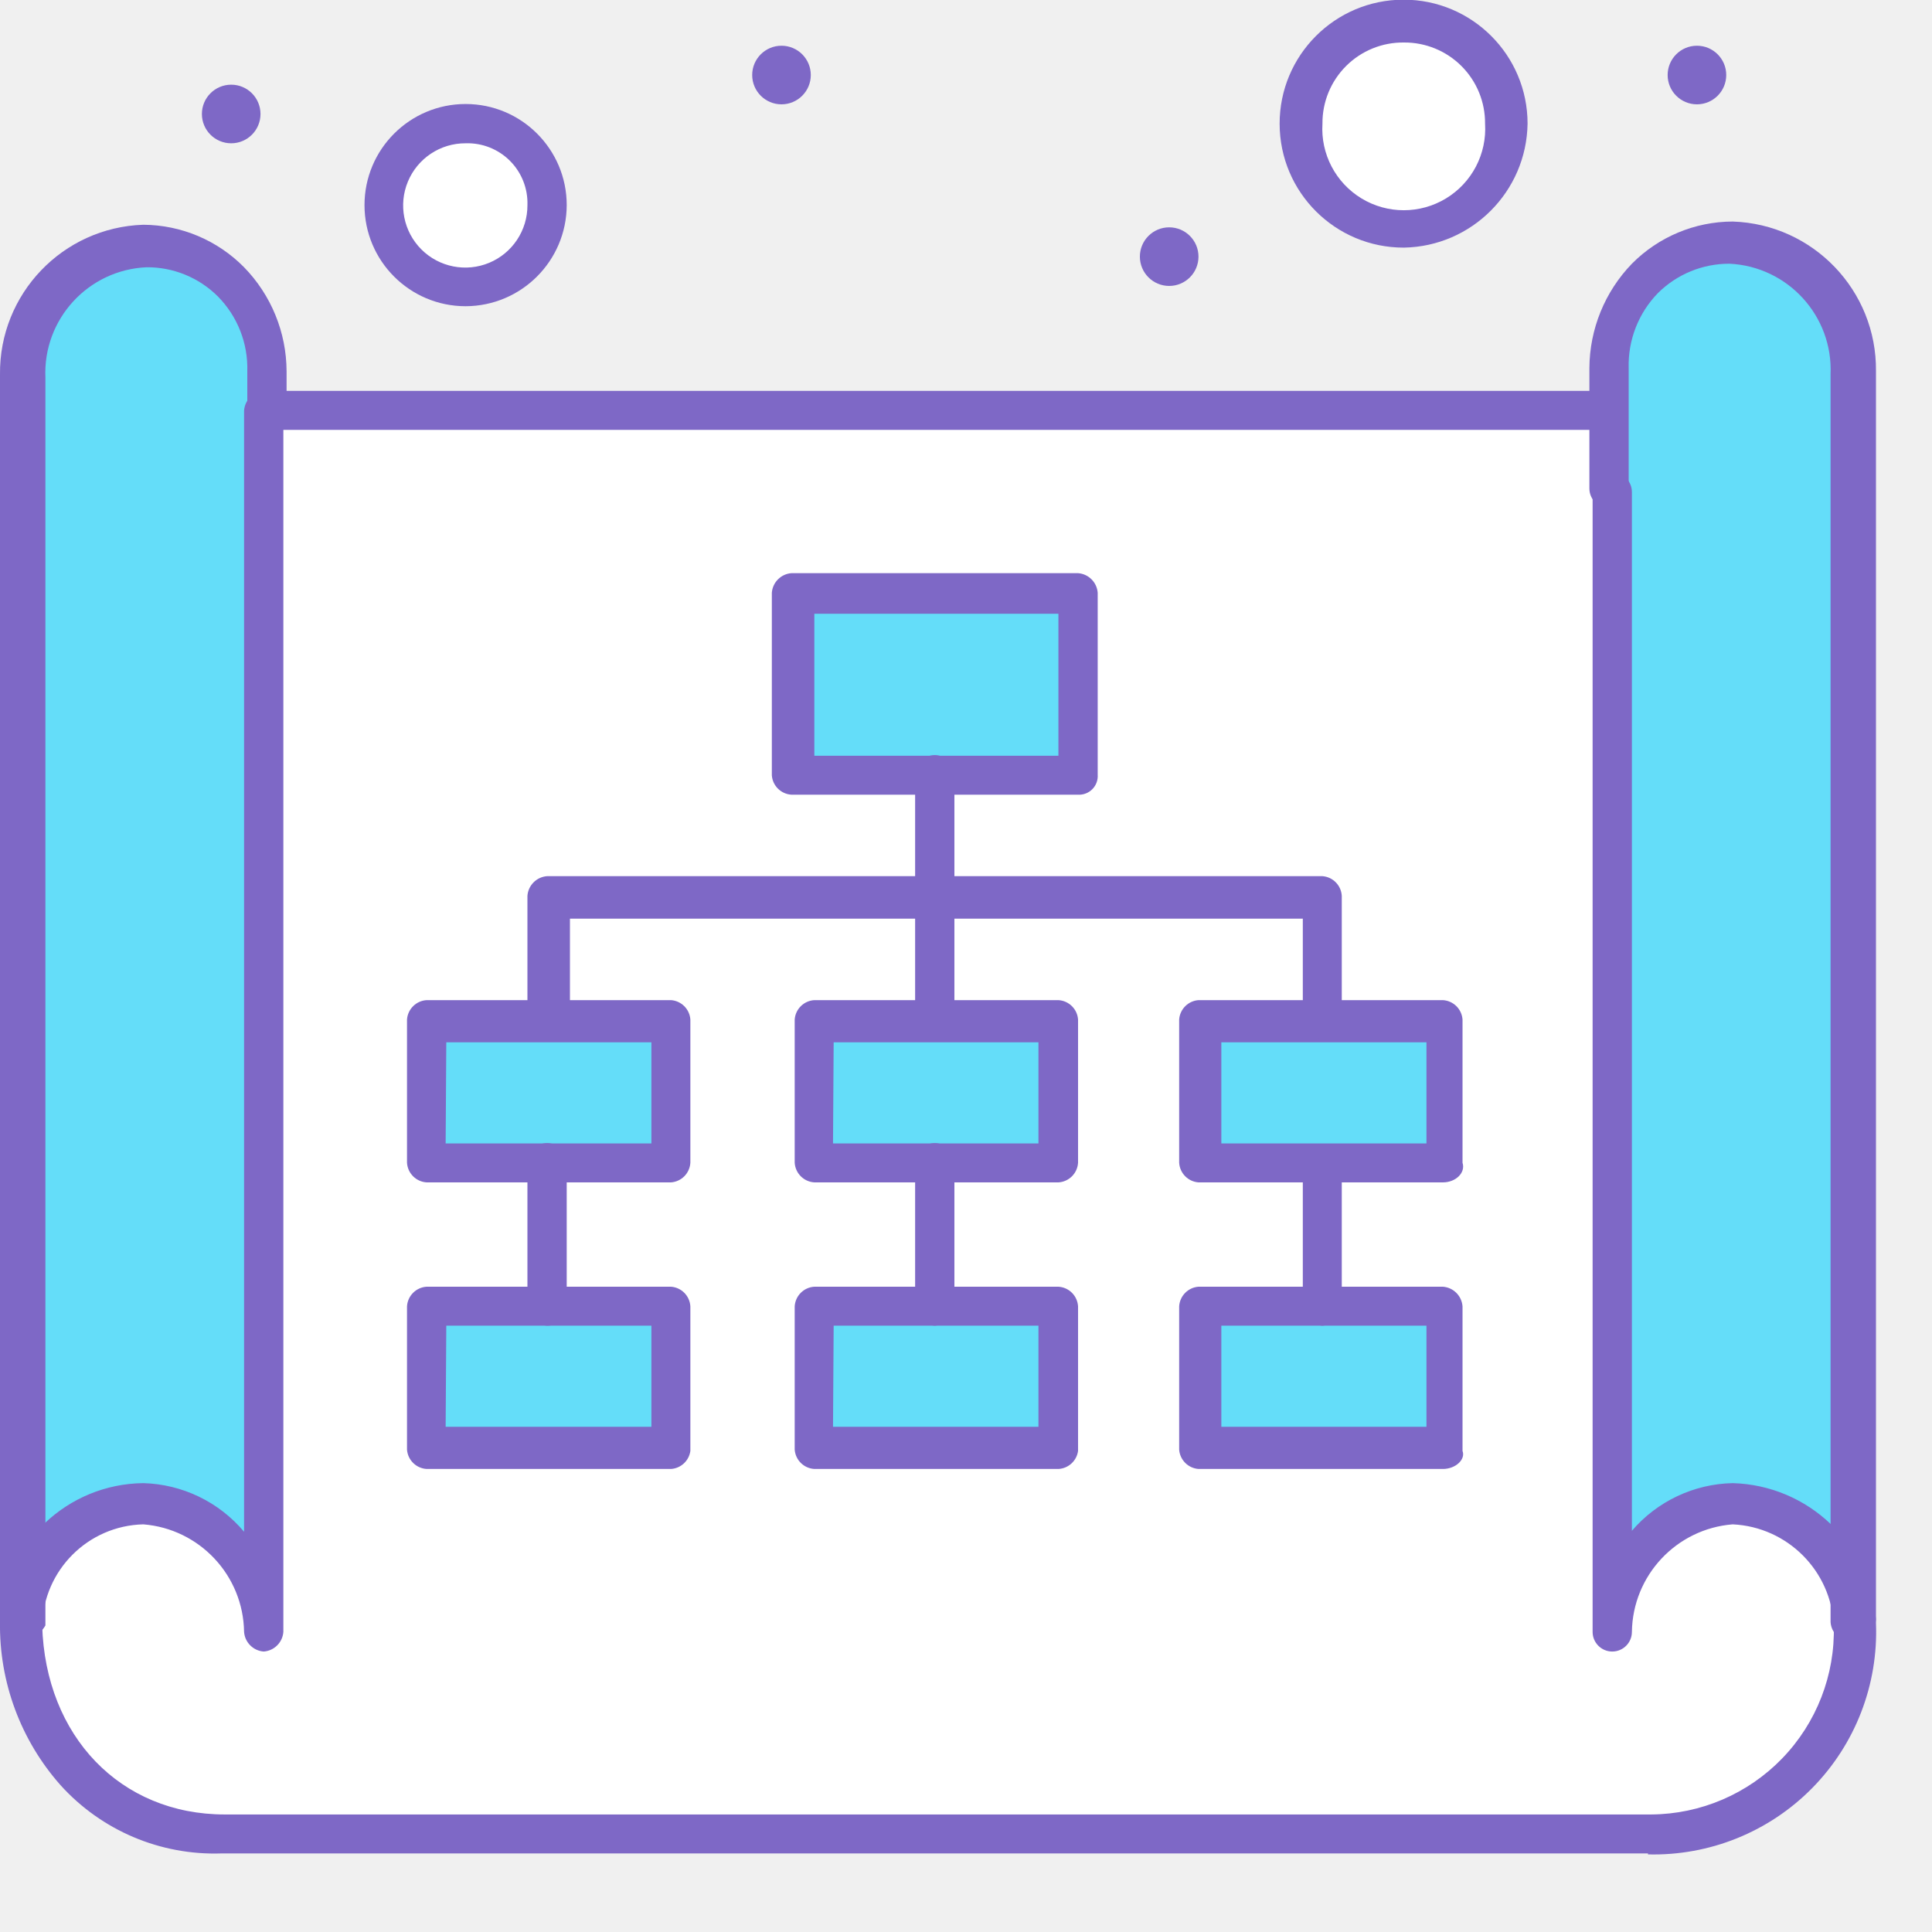
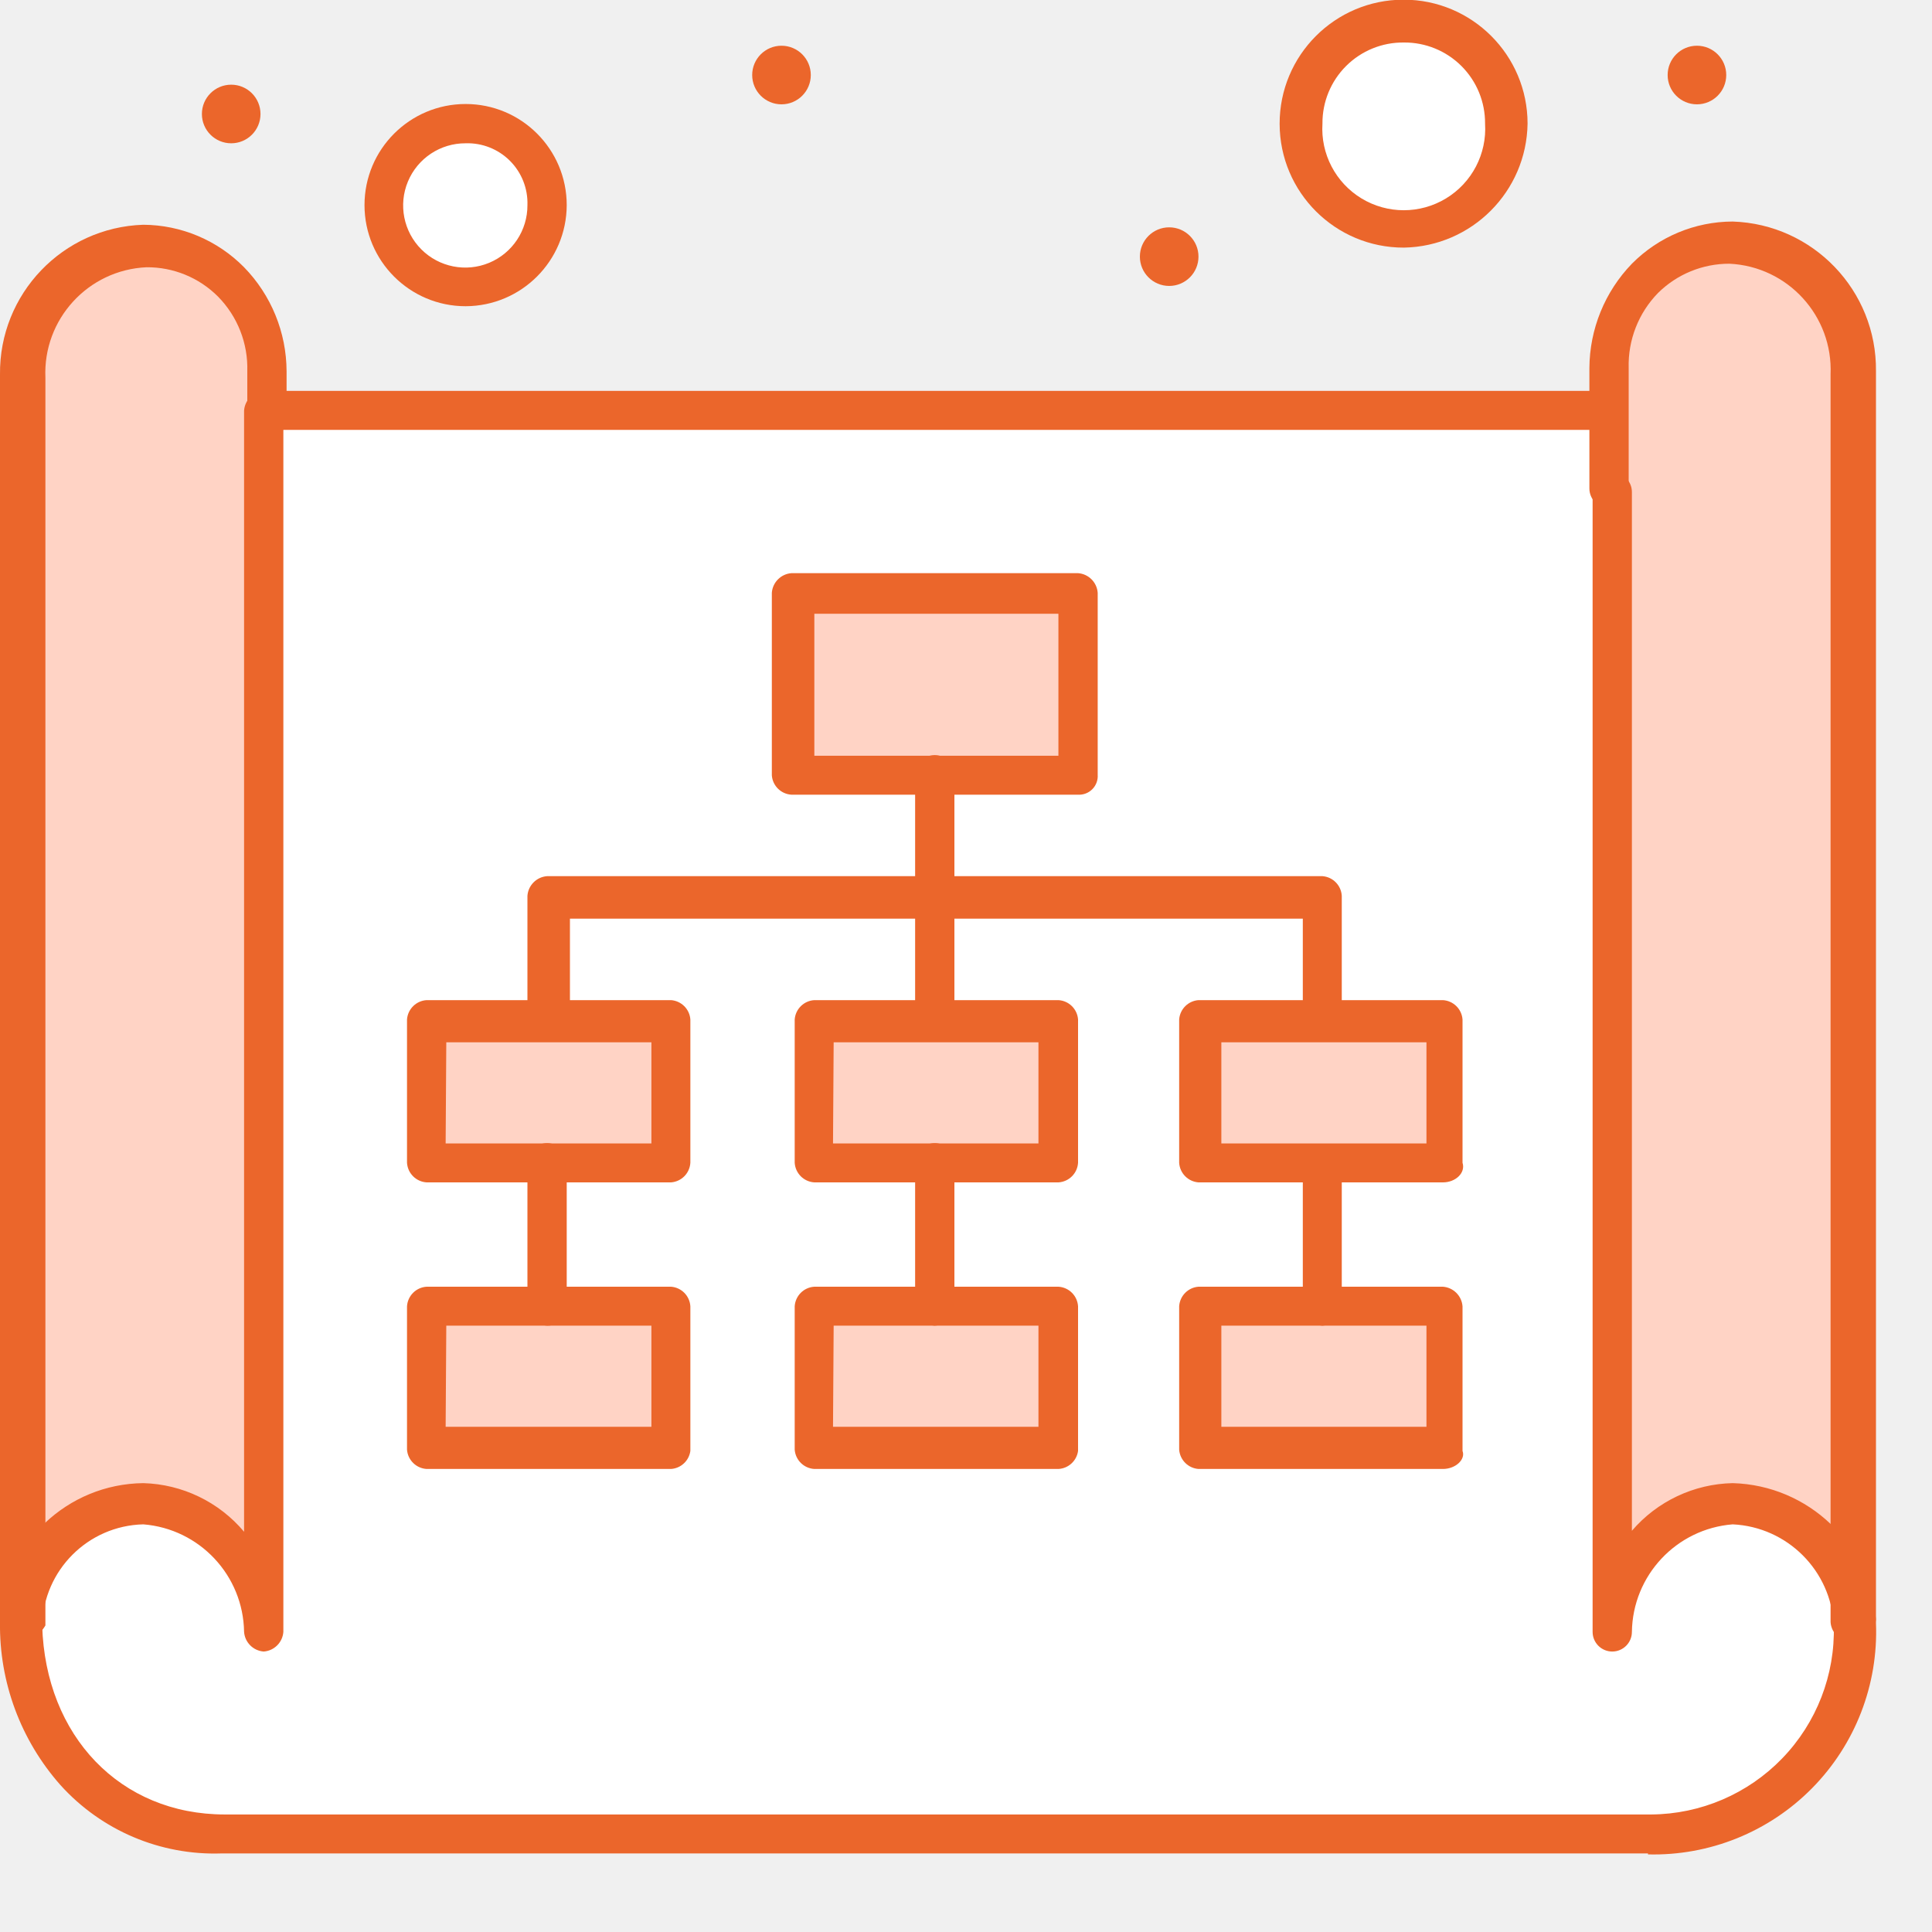
<svg xmlns="http://www.w3.org/2000/svg" width="60" height="60" viewBox="0 0 60 60" fill="none">
  <defs>
-     <style>.cls-1{fill:#fff;}.cls-2{fill:#64ddf9;}.cls-3{fill:#7e68c6;}</style>
+     <style>.cls-1{fill:#fff;}.cls-2{fill:#ffd3c5;}.cls-3{fill:#eb662b;}</style>
  </defs>
  <g id="_62_Map_Site_Site_Map_Page" data-name="62, Map, Site, Site Map, Page">
    <path class="cls-1" d="M58.32,51.32h0c-.1,3.64-2.63,6.57-6.27,6.57H7.85a6.25,6.25,0,0,1-6.28-6.57h0a3.9,3.9,0,0,1,3.85-3.75,4,4,0,0,1,3.74,4V13.59H50.84V51.52a4,4,0,0,1,3.74-4A3.87,3.87,0,0,1,58.32,51.32Z" transform="translate(-0.87 -0.94)" />
    <polygon class="cls-2" points="33.48 18.41 33.48 24.08 29.03 24.08 24.58 24.08 24.58 18.41 33.48 18.41" />
    <path class="cls-2" d="M58.32,51.11v.21h0a3.89,3.89,0,0,0-3.84-3.75,4,4,0,0,0-3.74,4V12.47a4,4,0,0,1,1.11-2.83,3.67,3.67,0,0,1,2.63-1.11,4,4,0,0,1,3.84,4V51.11Z" transform="translate(-0.87 -0.94)" />
    <path class="cls-3" d="M53.57,2.36a.91.91,0,1,1-.91.91A.91.91,0,0,1,53.57,2.36Z" transform="translate(-0.87 -0.94)" />
    <path class="cls-1" d="M44.47,1.65a3.14,3.14,0,1,1-3.14,3.13A3.09,3.09,0,0,1,44.47,1.65Z" transform="translate(-0.87 -0.94)" />
    <polygon class="cls-2" points="44.81 40.56 44.81 44.91 37.23 44.91 37.23 40.56 41.07 40.56 44.81 40.56" />
    <polygon class="cls-2" points="44.81 31.66 44.81 36.11 41.07 36.11 37.23 36.11 37.23 31.66 41.07 31.66 44.81 31.66" />
    <path class="cls-3" d="M37.18,8a.91.91,0,1,1-.91.91A.91.91,0,0,1,37.18,8Z" transform="translate(-0.87 -0.94)" />
    <polygon class="cls-2" points="32.88 40.56 32.88 44.91 25.29 44.91 25.29 40.56 29.03 40.56 32.88 40.56" />
    <polygon class="cls-2" points="32.88 31.66 32.88 36.11 29.03 36.11 25.29 36.11 25.29 31.66 29.03 31.66 32.88 31.66" />
    <path class="cls-3" d="M25.14,2.36a.91.91,0,1,1,0,1.82.91.91,0,0,1,0-1.82Z" transform="translate(-0.87 -0.94)" />
    <polygon class="cls-2" points="20.84 40.56 20.84 44.91 13.25 44.91 13.25 40.56 17 40.56 20.84 40.56" />
    <polygon class="cls-2" points="20.84 31.66 20.84 36.11 17 36.11 13.25 36.11 13.25 31.66 17 31.66 20.84 31.66" />
    <path class="cls-1" d="M15.33,4.78A2.53,2.53,0,1,1,12.8,7.31,2.51,2.51,0,0,1,15.33,4.78Z" transform="translate(-0.87 -0.94)" />
    <path class="cls-2" d="M9.06,44v7.59a4,4,0,0,0-3.74-3.94,4,4,0,0,0-3.85,3.74h0V12.78a4,4,0,0,1,3.85-4A3.5,3.5,0,0,1,8,9.84a3.8,3.8,0,0,1,1.11,2.83V44Z" transform="translate(-0.87 -0.94)" />
    <path class="cls-3" d="M8.05,3.57a.91.91,0,1,1-.91.91A.91.91,0,0,1,8.05,3.57Z" transform="translate(-0.87 -0.94)" />
    <path class="cls-3" d="M1.47,51.92a.65.65,0,0,1-.6-.6V12.57A4.6,4.6,0,0,1,5.32,7.92,4.43,4.43,0,0,1,8.45,9.24a4.65,4.65,0,0,1,1.32,3.23v1.22a.61.61,0,0,1-1.22,0V12.47a3.17,3.17,0,0,0-.91-2.32,3.1,3.1,0,0,0-2.22-.91,3.29,3.29,0,0,0-3.14,3.43V51.42A1,1,0,0,1,1.47,51.92Z" transform="translate(-0.87 -0.94)" />
    <path class="cls-3" d="M52.05,58.5H7.75a6.44,6.44,0,0,1-5-2.12A7.47,7.47,0,0,1,.87,51.32v-.1A4.51,4.51,0,0,1,5.32,47a4.24,4.24,0,0,1,3.13,1.51V13.69a.66.66,0,0,1,.61-.61H50.74a.61.61,0,0,1,0,1.21H9.67V51.62a.66.66,0,0,1-.61.61.66.66,0,0,1-.61-.61,3.4,3.4,0,0,0-3.13-3.34,3.22,3.22,0,0,0-3.14,3.14c.1,3.44,2.43,5.87,5.67,5.87h44.3a5.71,5.71,0,0,0,5.67-5.87,3.3,3.3,0,0,0-3.14-3.14,3.4,3.4,0,0,0-3.13,3.34.61.61,0,1,1-1.22,0V16.22a.61.61,0,0,1,1.22,0V48.48A4.24,4.24,0,0,1,54.68,47a4.59,4.59,0,0,1,4.45,4.25v.1a6.91,6.91,0,0,1-7.08,7.18Z" transform="translate(-0.87 -0.94)" />
    <path class="cls-3" d="M58.32,51.92a.65.65,0,0,1-.6-.6V12.57a3.3,3.3,0,0,0-3.14-3.44,3.14,3.14,0,0,0-2.22.91,3.21,3.21,0,0,0-.91,2.33v3.74a.61.61,0,0,1-1.22,0V12.37a4.7,4.7,0,0,1,1.32-3.24,4.42,4.42,0,0,1,3.13-1.31,4.6,4.6,0,0,1,4.45,4.65V51.22A.76.76,0,0,1,58.32,51.92Z" transform="translate(-0.87 -0.94)" />
    <path class="cls-3" d="M44.47,8.63a3.85,3.85,0,1,1,3.84-3.85A3.91,3.91,0,0,1,44.47,8.63Zm0-6.37a2.5,2.5,0,0,0-2.53,2.52,2.53,2.53,0,1,0,5.05,0A2.5,2.5,0,0,0,44.47,2.26Z" transform="translate(-0.87 -0.94)" />
    <path class="cls-3" d="M15.33,10.45a3.14,3.14,0,1,1,3.14-3.14A3.15,3.15,0,0,1,15.33,10.45Zm0-5.06a1.93,1.93,0,1,0,1.92,1.92A1.86,1.86,0,0,0,15.33,5.39Z" transform="translate(-0.87 -0.94)" />
    <path class="cls-3" d="M21.71,46.56H14.12a.65.65,0,0,1-.61-.6V41.51a.65.65,0,0,1,.61-.61h7.59a.65.65,0,0,1,.6.61V46A.65.65,0,0,1,21.71,46.56Zm-7-1.31H21.1V42.11H14.73Z" transform="translate(-0.87 -0.94)" />
    <path class="cls-3" d="M21.71,37.66H14.12a.65.65,0,0,1-.61-.61V32.6a.65.65,0,0,1,.61-.6h7.59a.65.65,0,0,1,.6.6v4.45A.65.65,0,0,1,21.71,37.66Zm-7-1.21H21.1V33.31H14.73Z" transform="translate(-0.87 -0.94)" />
    <path class="cls-3" d="M33.74,46.56H26.16a.65.65,0,0,1-.61-.6V41.51a.65.65,0,0,1,.61-.61h7.58a.65.65,0,0,1,.61.61V46A.65.65,0,0,1,33.74,46.56Zm-7-1.31h6.38V42.11H26.76Z" transform="translate(-0.87 -0.94)" />
    <path class="cls-3" d="M33.74,37.66H26.16a.65.65,0,0,1-.61-.61V32.6a.65.65,0,0,1,.61-.6h7.58a.65.65,0,0,1,.61.6v4.45A.65.65,0,0,1,33.74,37.66Zm-7-1.21h6.38V33.31H26.76Z" transform="translate(-0.87 -0.94)" />
    <path class="cls-3" d="M34.35,25.62h-8.9a.65.65,0,0,1-.61-.6V19.35a.66.66,0,0,1,.61-.61h8.9a.66.66,0,0,1,.61.61V25A.58.58,0,0,1,34.35,25.62Zm-8.19-1.21h7.58V20H26.16Z" transform="translate(-0.87 -0.94)" />
    <path class="cls-3" d="M45.68,46.56H38.09a.65.65,0,0,1-.6-.6V41.51a.65.65,0,0,1,.6-.61h7.59a.66.66,0,0,1,.61.61V46C46.39,46.26,46.08,46.56,45.68,46.56ZM38.8,45.25h6.37V42.11H38.8Z" transform="translate(-0.87 -0.94)" />
    <path class="cls-3" d="M45.68,37.66H38.09a.65.65,0,0,1-.6-.61V32.6a.65.65,0,0,1,.6-.6h7.59a.65.65,0,0,1,.61.6v4.45C46.39,37.36,46.08,37.66,45.68,37.66ZM38.8,36.45h6.37V33.31H38.8Z" transform="translate(-0.87 -0.94)" />
    <path class="cls-3" d="M41.94,42.11a.65.65,0,0,1-.61-.6V37.05a.61.61,0,0,1,1.21,0v4.46A.65.65,0,0,1,41.94,42.11Z" transform="translate(-0.87 -0.94)" />
    <path class="cls-3" d="M29.9,42.11a.65.65,0,0,1-.61-.6V37.05a.61.61,0,0,1,1.22,0v4.46A.65.65,0,0,1,29.9,42.11Z" transform="translate(-0.87 -0.94)" />
    <path class="cls-3" d="M29.9,33.21a.66.66,0,0,1-.61-.61V25a.61.61,0,1,1,1.22,0V32.6A.59.59,0,0,1,29.9,33.21Z" transform="translate(-0.87 -0.94)" />
    <path class="cls-3" d="M17.86,42.11a.65.65,0,0,1-.61-.6V37.05a.61.61,0,0,1,1.22,0v4.46C18.57,41.81,18.27,42.11,17.86,42.11Z" transform="translate(-0.87 -0.94)" />
    <path class="cls-3" d="M41.94,33.21a.65.65,0,0,1-.61-.61V29.47H18.57V32.6a.65.65,0,0,1-.61.61.67.67,0,0,1-.71-.61V28.76a.66.66,0,0,1,.61-.61H41.94a.65.65,0,0,1,.6.61V32.6A.58.58,0,0,1,41.94,33.21Z" transform="translate(-0.87 -0.94)" />
  </g>
</svg>
